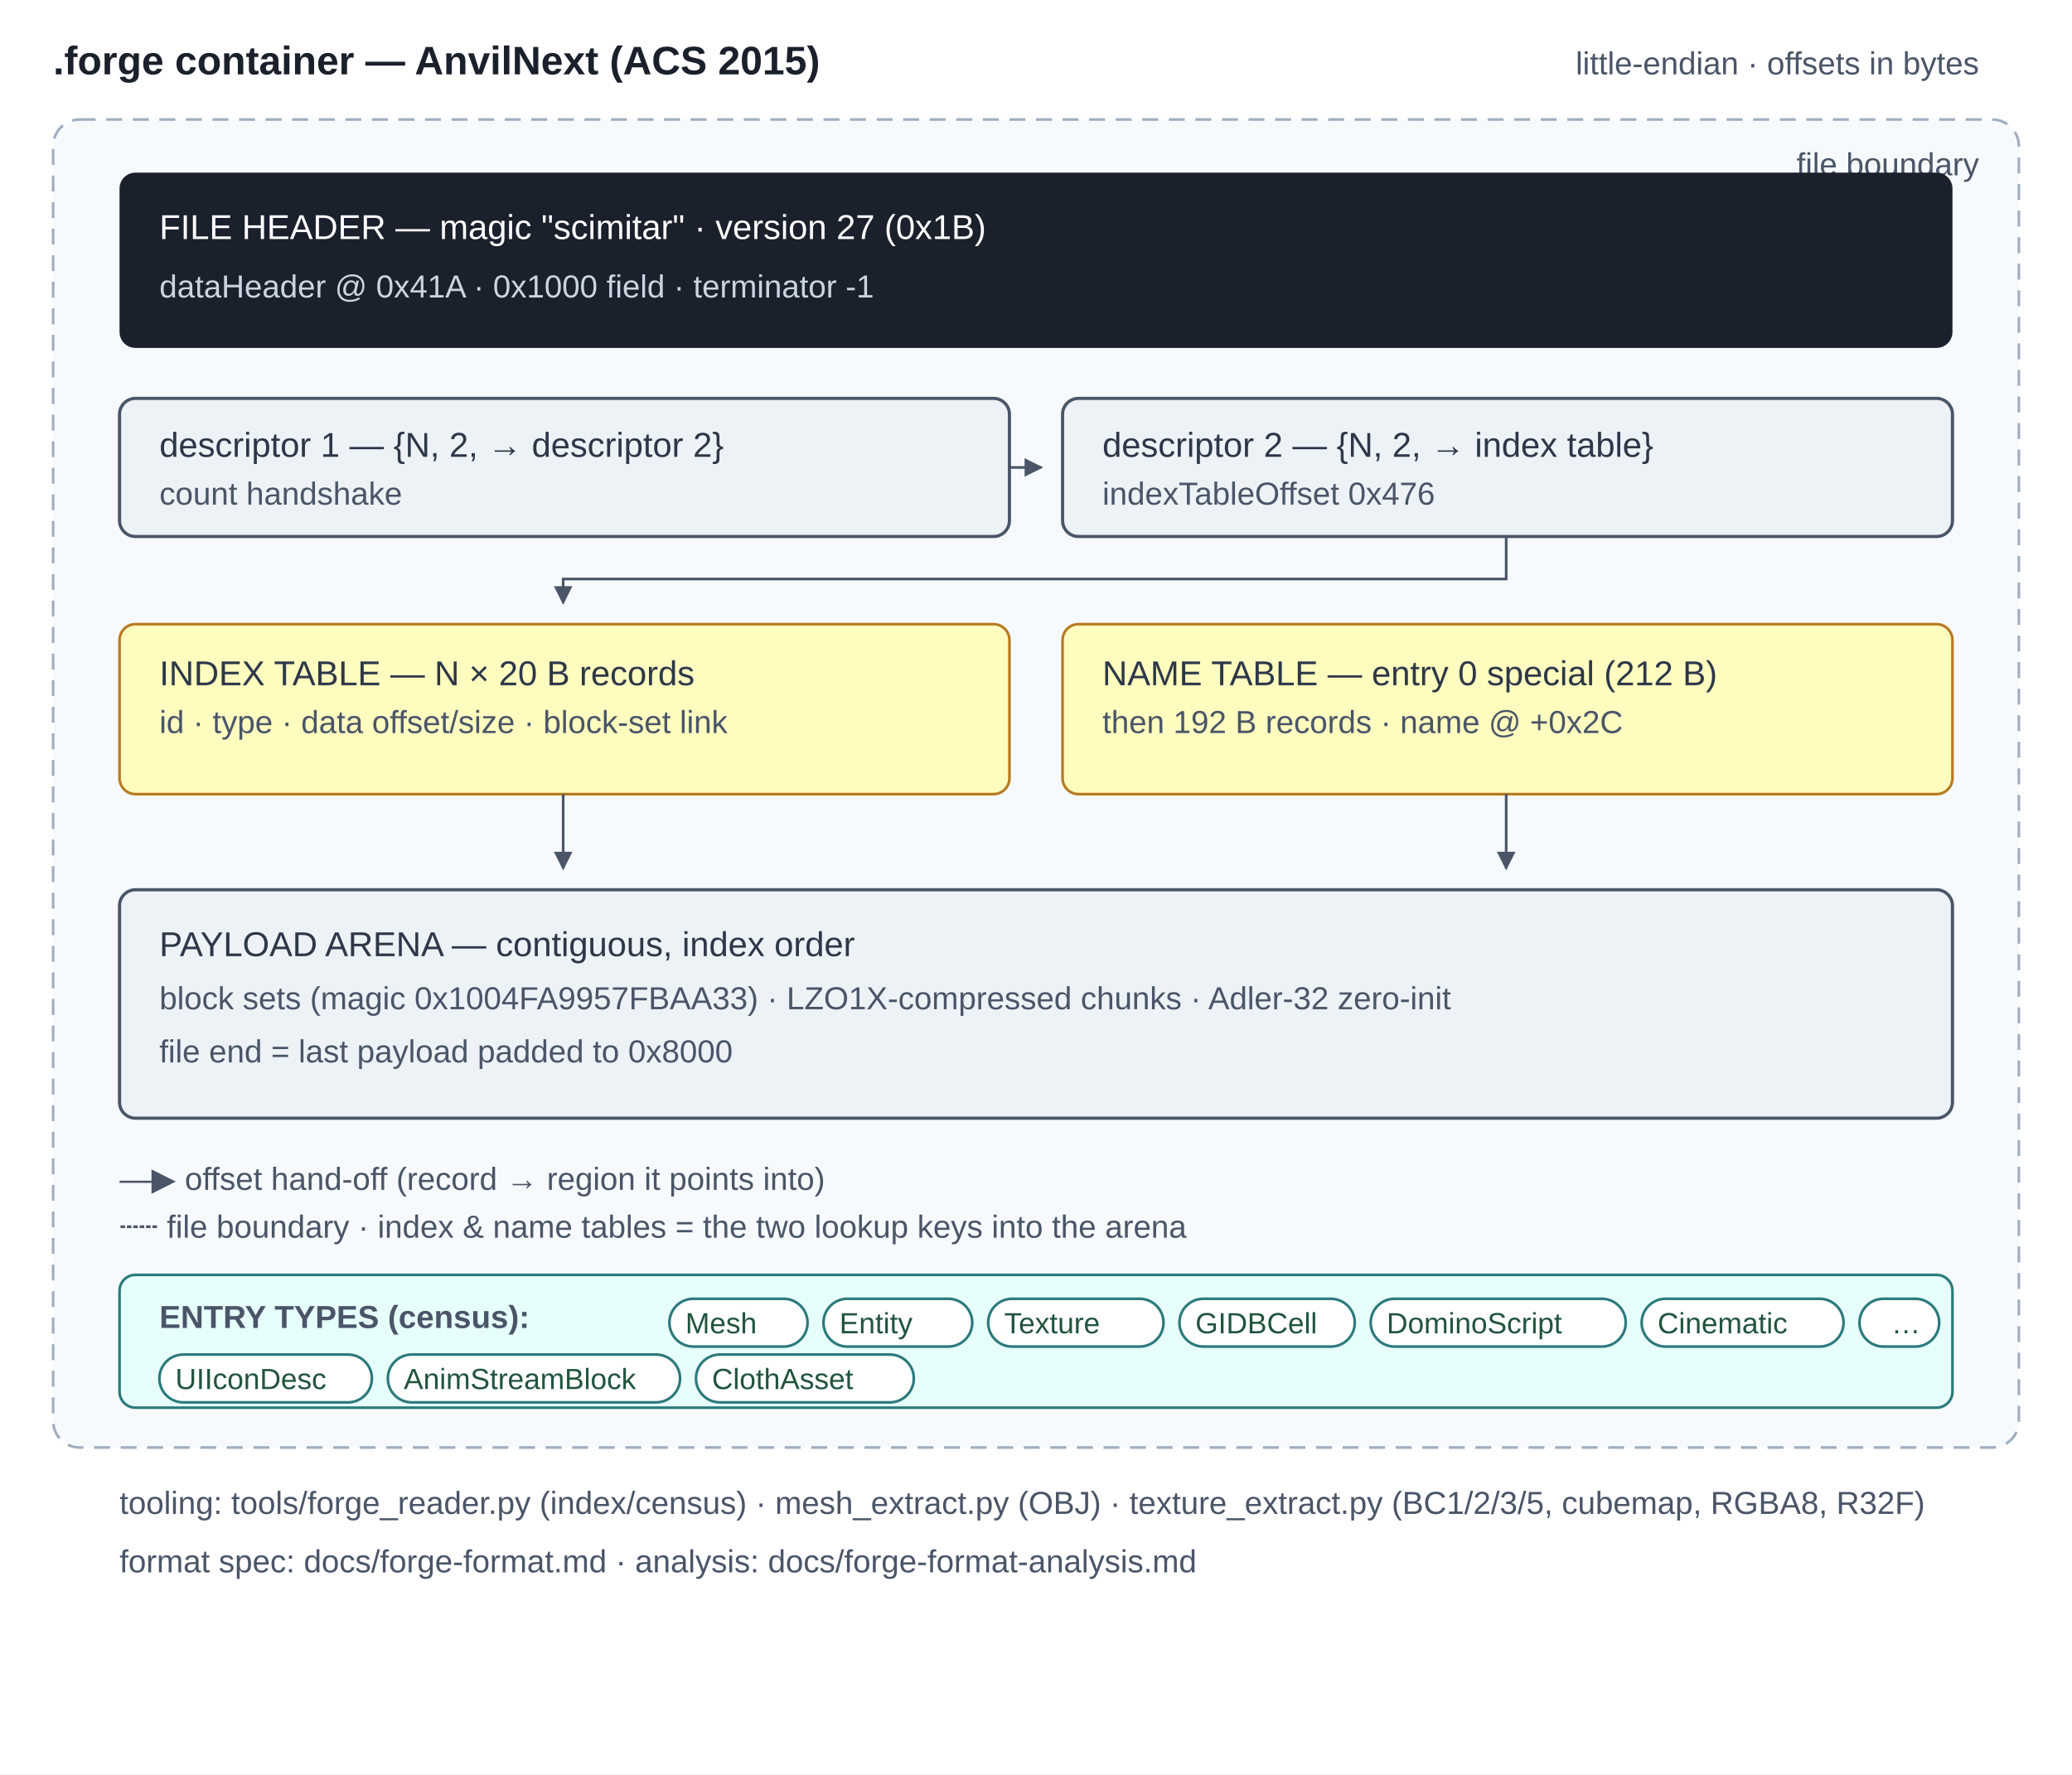
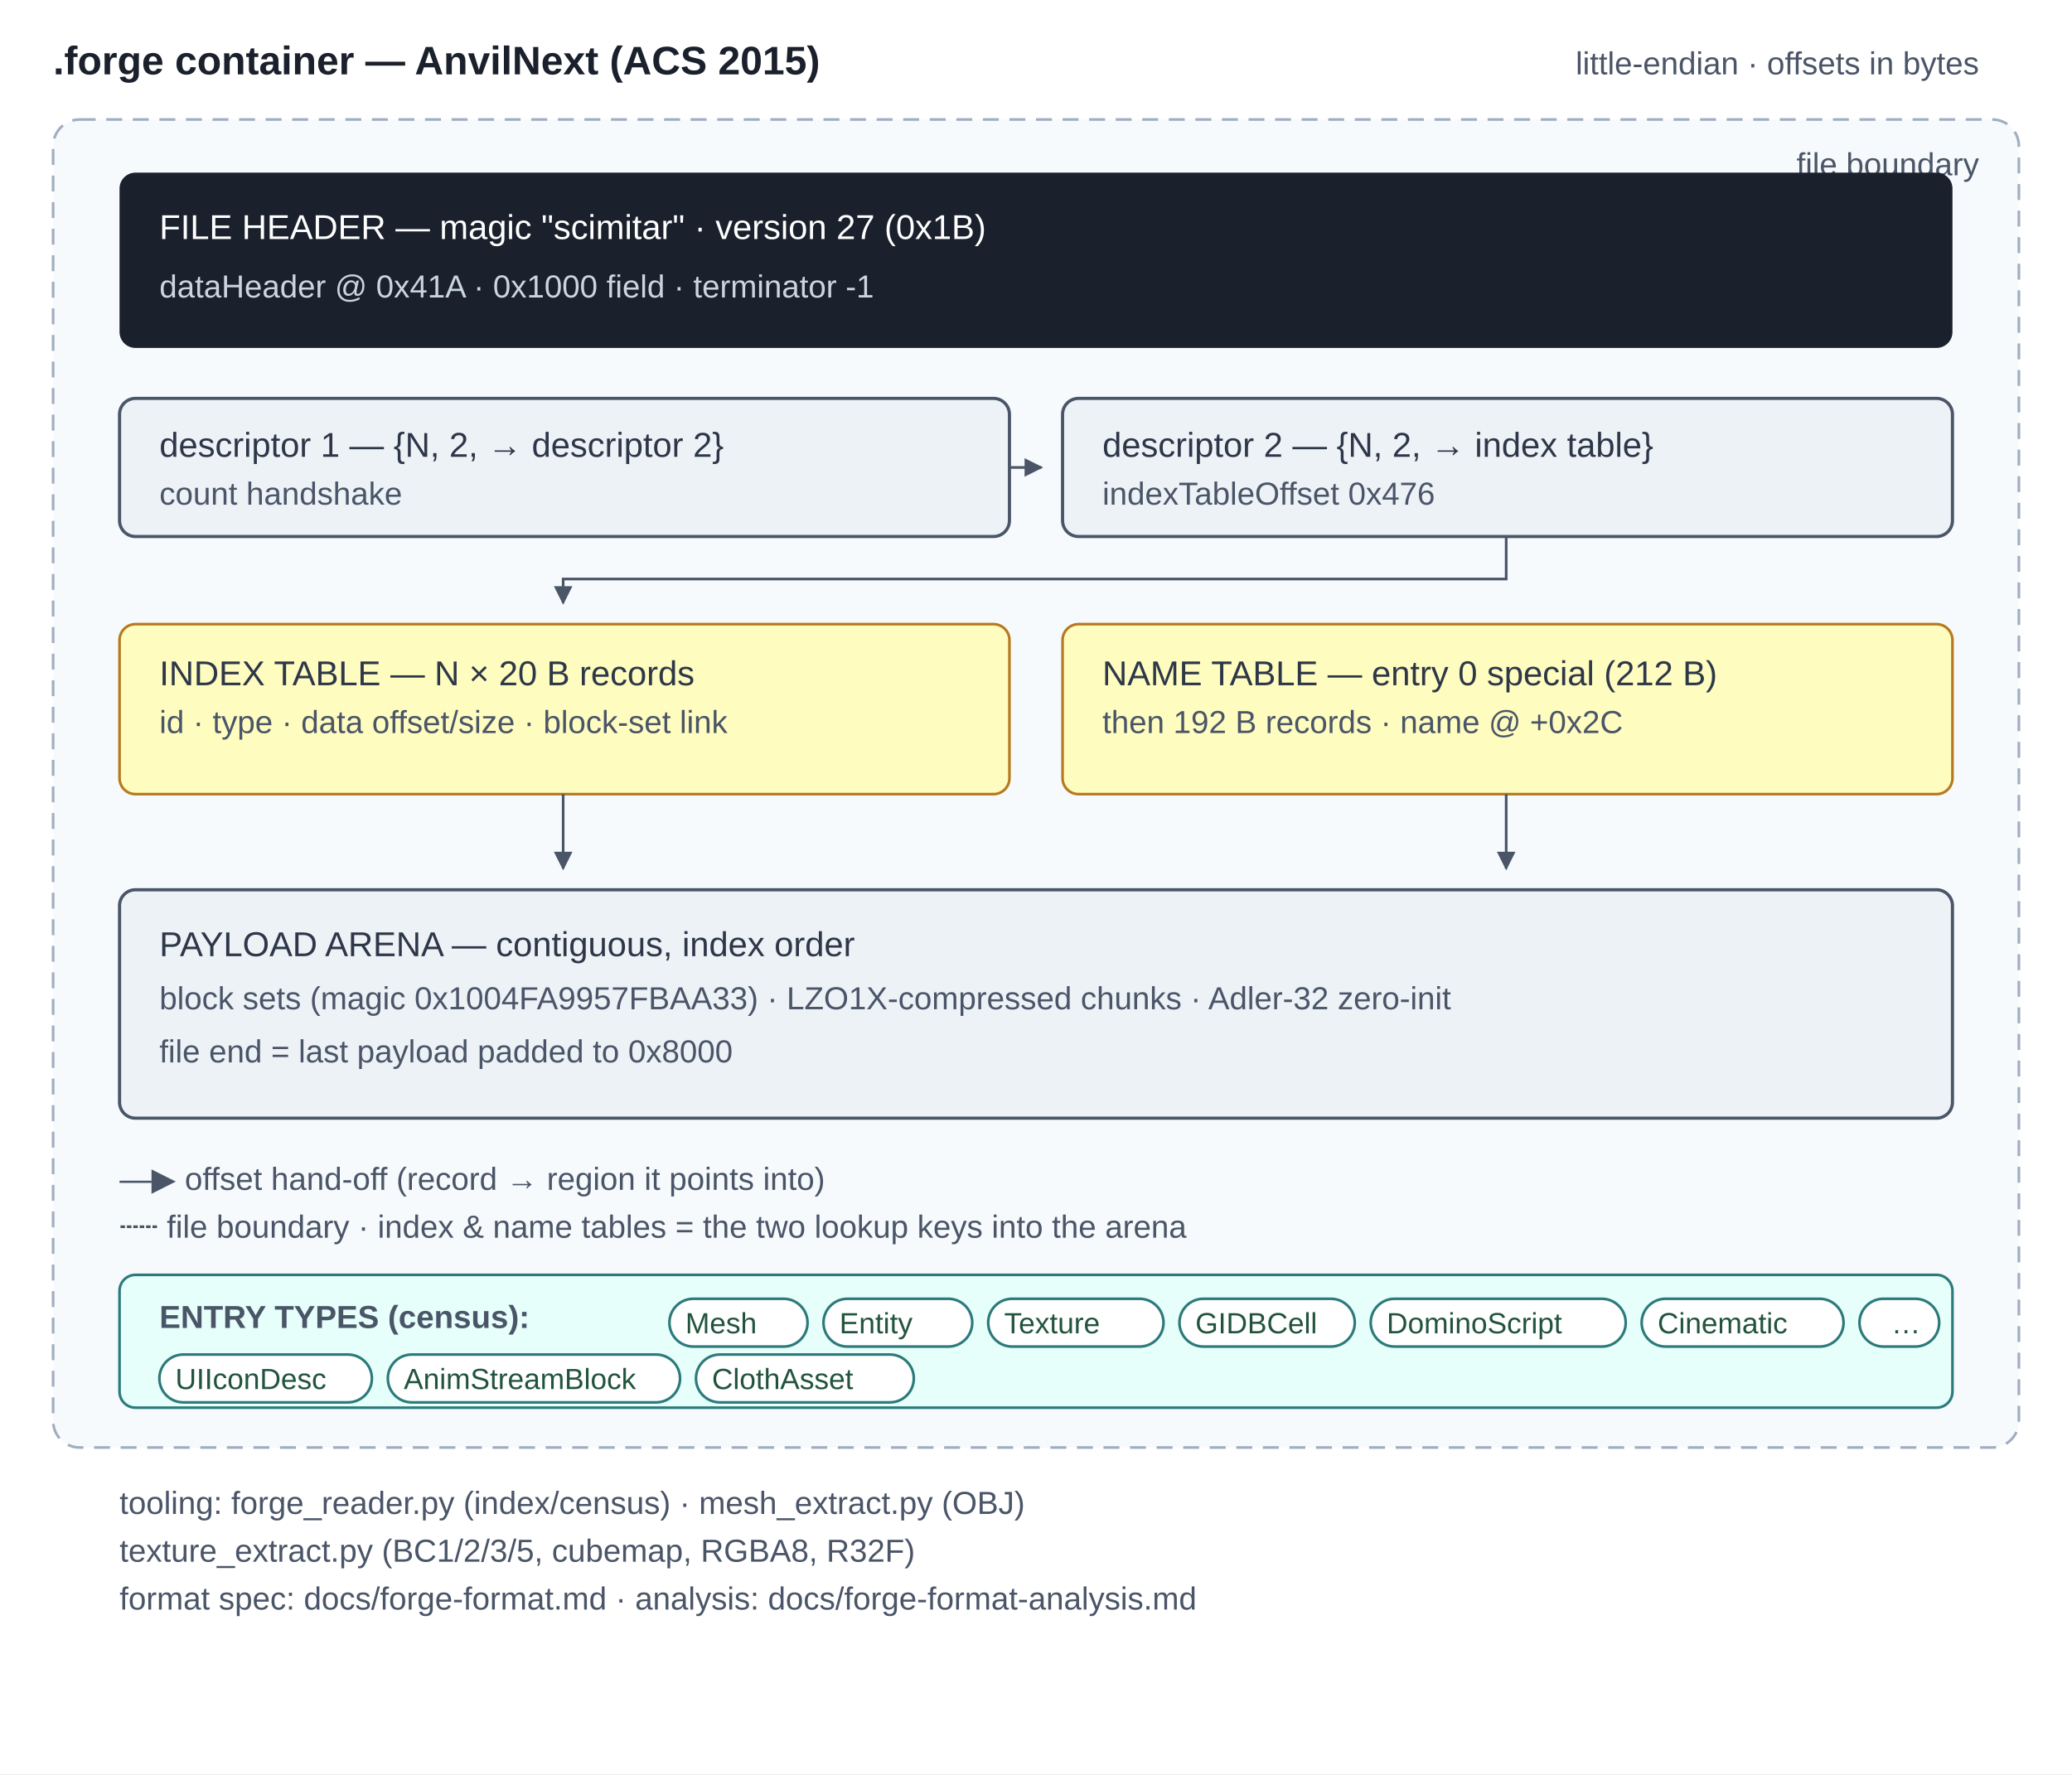
<svg xmlns="http://www.w3.org/2000/svg" width="780" height="668" viewBox="0 0 780 668" font-family="Segoe UI, Arial, sans-serif">
  <rect x="0" y="0" width="780" height="668" fill="#ffffff" />
  <defs>
    <marker id="arr" viewBox="0 0 10 10" refX="9" refY="5" markerWidth="7" markerHeight="7" orient="auto-start-reverse">
      <path d="M0,0 L10,5 L0,10 z" fill="#4a5568" />
    </marker>
  </defs>
  <style>
    .hdr{fill:#1a202c} .blk{fill:#edf2f7;stroke:#4a5568;stroke-width:1.2}
    .hot{fill:#fefcbf;stroke:#b7791f} .lbl{font-size:13px;fill:#2d3748}
    .sub{font-size:12px;fill:#4a5568} .tit{font-size:15px;font-weight:600;fill:#1a202c}
    .chip{fill:#e6fffa;stroke:#2c7a7b;rx:9}
  </style>
  <text x="20" y="28" class="tit">.forge container — AnvilNext (ACS 2015)</text>
  <text x="745" y="28" class="sub" text-anchor="end">little-endian · offsets in bytes</text>
  <rect x="20" y="45" width="740" height="500" rx="10" fill="#f7fafc" stroke="#a0aec0" stroke-dasharray="6 4" />
  <text x="745" y="66" class="sub" text-anchor="end">file boundary</text>
  <rect x="45" y="65" width="690" height="66" rx="6" class="hdr" />
  <text x="60" y="90" fill="#fff" font-size="13">FILE HEADER — magic "scimitar" · version 27 (0x1B)</text>
  <text x="60" y="112" fill="#cbd5e0" font-size="12">dataHeader @ 0x41A · 0x1000 field · terminator -1</text>
  <rect x="45" y="150" width="335" height="52" rx="6" class="blk" />
  <text x="60" y="172" class="lbl">descriptor 1 — {N, 2, → descriptor 2}</text>
  <text x="60" y="190" class="sub">count handshake</text>
  <rect x="400" y="150" width="335" height="52" rx="6" class="blk" />
  <text x="415" y="172" class="lbl">descriptor 2 — {N, 2, → index table}</text>
  <text x="415" y="190" class="sub">indexTableOffset 0x476</text>
  <line x1="380" y1="176" x2="392" y2="176" stroke="#4a5568" marker-end="url(#arr)" />
  <rect x="45" y="235" width="335" height="64" rx="6" class="hot" />
  <text x="60" y="258" class="lbl">INDEX TABLE — N × 20 B records</text>
  <text x="60" y="276" class="sub">id · type · data offset/size · block-set link</text>
  <rect x="400" y="235" width="335" height="64" rx="6" class="hot" />
  <text x="415" y="258" class="lbl">NAME TABLE — entry 0 special (212 B)</text>
  <text x="415" y="276" class="sub">then 192 B records · name @ +0x2C</text>
  <path d="M 567 202 L 567 218 L 212 218 L 212 227" fill="none" stroke="#4a5568" marker-end="url(#arr)" />
  <rect x="45" y="335" width="690" height="86" rx="6" class="blk" />
  <text x="60" y="360" class="lbl">PAYLOAD ARENA — contiguous, index order</text>
  <text x="60" y="380" class="sub">block sets (magic 0x1004FA9957FBAA33) · LZO1X-compressed chunks · Adler-32 zero-init</text>
  <text x="60" y="400" class="sub">file end = last payload padded to 0x8000</text>
  <line x1="212" y1="299" x2="212" y2="327" stroke="#4a5568" marker-end="url(#arr)" />
  <line x1="567" y1="299" x2="567" y2="327" stroke="#4a5568" marker-end="url(#arr)" />
  <text x="45" y="448" class="sub">—▶ offset hand-off (record → region it points into)</text>
  <text x="45" y="466" class="sub">┄┄ file boundary · index &amp; name tables = the two lookup keys into the arena</text>
  <rect x="45" y="480" width="690" height="50" rx="6" fill="#e6fffa" stroke="#2c7a7b" />
  <text x="60" y="500" class="sub" font-weight="600">ENTRY TYPES (census):</text>
  <g font-size="11" fill="#22543d">
    <rect x="252" y="489" width="52" height="18" rx="9" fill="#ffffff" stroke="#2c7a7b" />
    <text x="258" y="502">Mesh</text>
    <rect x="310" y="489" width="56" height="18" rx="9" fill="#ffffff" stroke="#2c7a7b" />
    <text x="316" y="502">Entity</text>
    <rect x="372" y="489" width="66" height="18" rx="9" fill="#ffffff" stroke="#2c7a7b" />
    <text x="378" y="502">Texture</text>
    <rect x="444" y="489" width="66" height="18" rx="9" fill="#ffffff" stroke="#2c7a7b" />
    <text x="450" y="502">GIDBCell</text>
    <rect x="516" y="489" width="96" height="18" rx="9" fill="#ffffff" stroke="#2c7a7b" />
    <text x="522" y="502">DominoScript</text>
    <rect x="618" y="489" width="76" height="18" rx="9" fill="#ffffff" stroke="#2c7a7b" />
    <text x="624" y="502">Cinematic</text>
    <rect x="700" y="489" width="30" height="18" rx="9" fill="#ffffff" stroke="#2c7a7b" />
    <text x="712" y="502">…</text>
    <rect x="60" y="510" width="80" height="18" rx="9" fill="#ffffff" stroke="#2c7a7b" />
    <text x="66" y="523">UIIconDesc</text>
    <rect x="146" y="510" width="110" height="18" rx="9" fill="#ffffff" stroke="#2c7a7b" />
    <text x="152" y="523">AnimStreamBlock</text>
    <rect x="262" y="510" width="82" height="18" rx="9" fill="#ffffff" stroke="#2c7a7b" />
    <text x="268" y="523">ClothAsset</text>
  </g>
-   <text x="45" y="570" class="sub">tooling: tools/forge_reader.py (index/census) · mesh_extract.py (OBJ) · texture_extract.py (BC1/2/3/5, cubemap, RGBA8, R32F)</text>
-   <text x="45" y="592" class="sub">format spec: docs/forge-format.md · analysis: docs/forge-format-analysis.md</text>
+   <text x="45" y="570" class="sub">tooling: forge_reader.py (index/census) · mesh_extract.py (OBJ)</text>
+   <text x="45" y="588" class="sub">texture_extract.py (BC1/2/3/5, cubemap, RGBA8, R32F)</text>
+   <text x="45" y="606" class="sub">format spec: docs/forge-format.md · analysis: docs/forge-format-analysis.md</text>
</svg>
